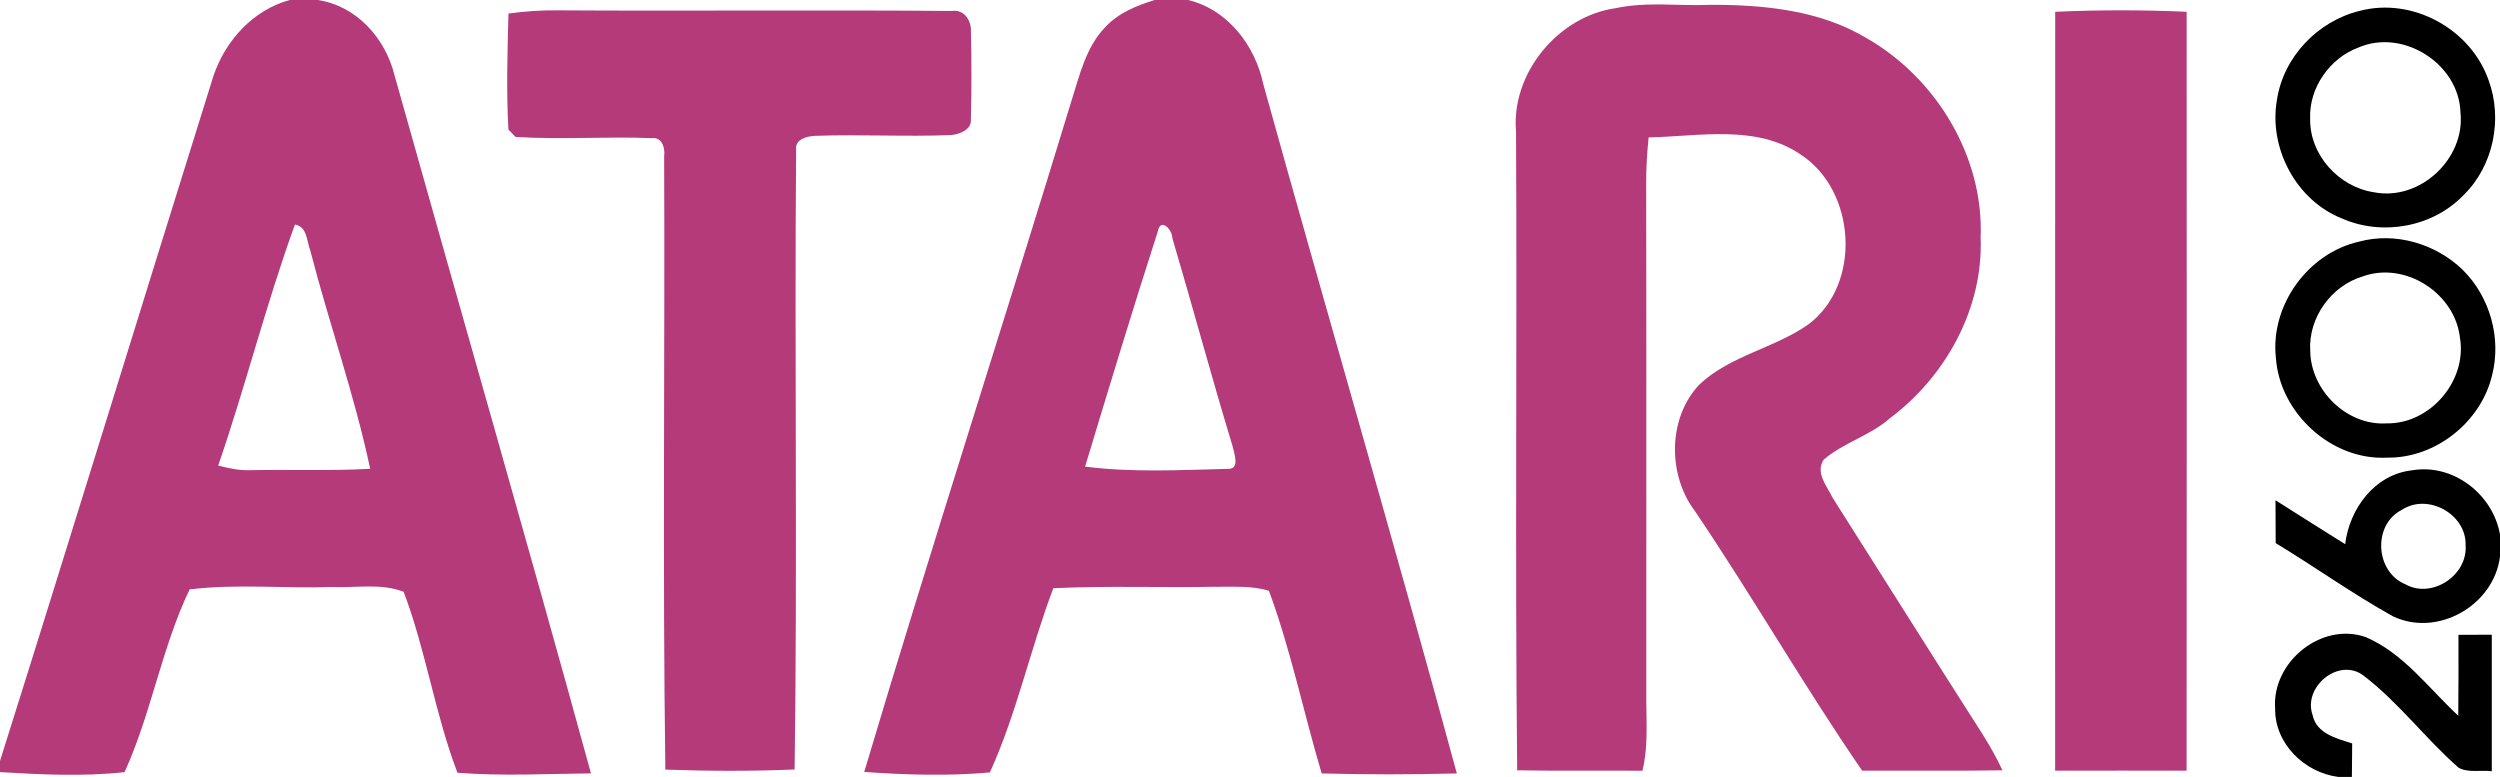
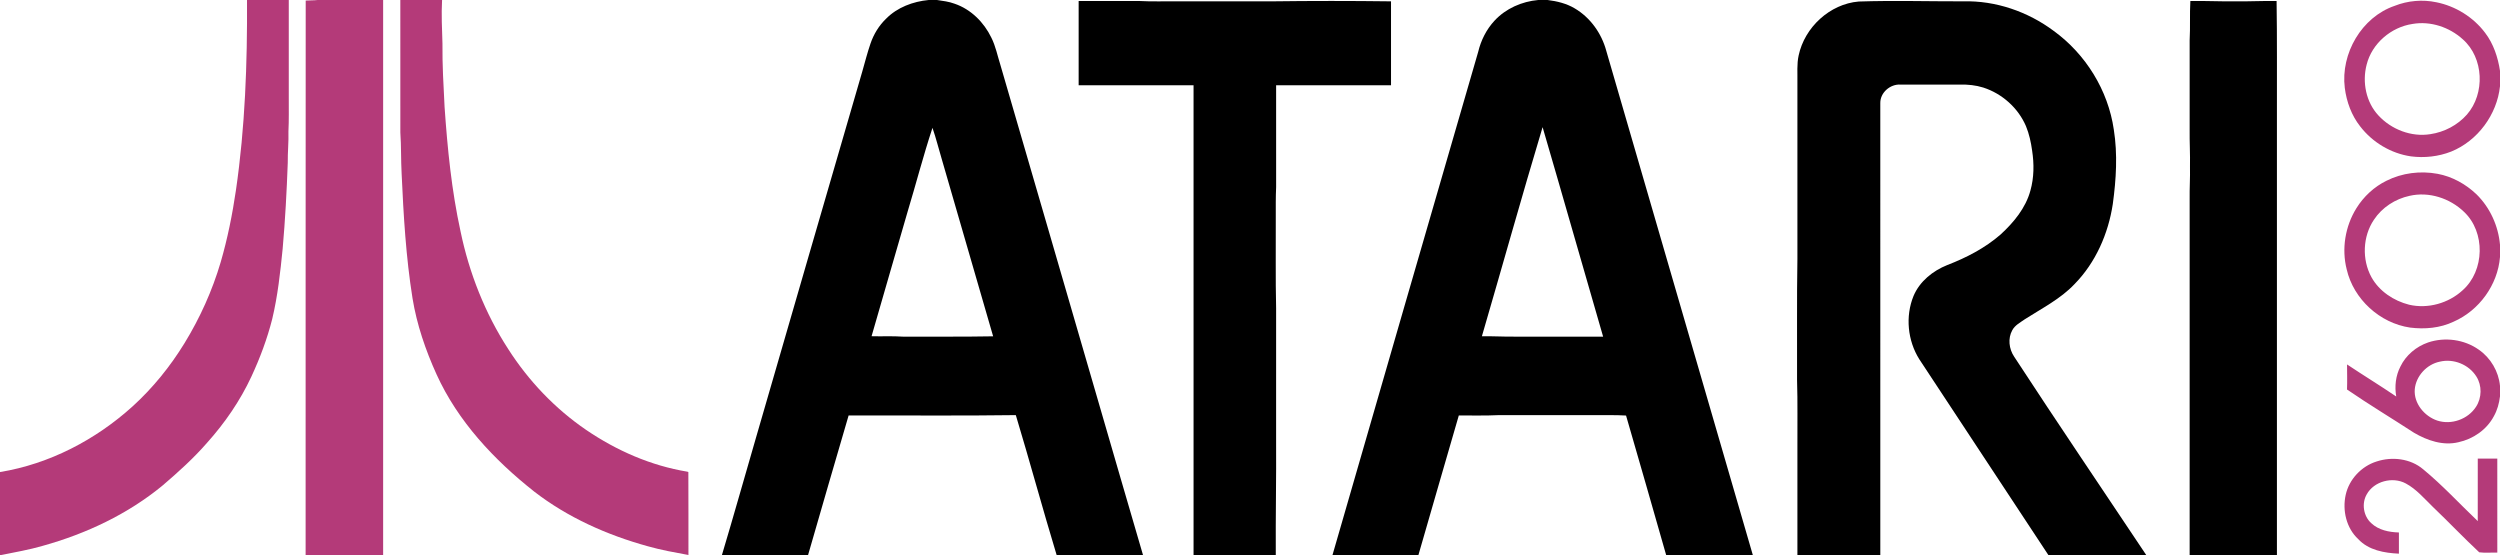
- <svg xmlns="http://www.w3.org/2000/svg" width="399pt" height="124pt" viewBox="0 0 399 124" version="1.1">
+ <svg xmlns="http://www.w3.org/2000/svg" width="2473pt" height="549pt" viewBox="0 0 2473 549" version="1.1">
  <g id="#ffffffff">
</g>
  <g id="#b43a79ff">
-     <path fill="#b43a79" opacity="1.00" d=" M 46.26 0.00 L 50.73 0.00 C 56.91 0.95 61.48 6.07 62.95 11.96 C 73.37 49.13 84.10 86.21 94.32 123.43 C 87.22 123.50 80.09 123.89 73.01 123.33 C 69.43 113.95 67.98 103.85 64.43 94.46 C 60.84 93.03 56.81 93.86 53.03 93.68 C 45.44 93.96 37.80 93.14 30.26 94.07 C 25.80 103.38 24.16 113.84 19.88 123.23 C 13.29 123.96 6.61 123.62 0.00 123.23 L 0.00 121.45 C 11.48 85.03 22.67 48.52 34.08 12.07 C 35.99 6.46 40.42 1.56 46.26 0.00 M 47.07 35.84 C 42.47 48.48 39.21 61.59 34.82 74.31 C 36.51 74.73 38.23 75.12 39.98 75.04 C 46.35 74.92 52.72 75.17 59.08 74.82 C 56.58 63.03 52.52 51.61 49.51 39.94 C 48.93 38.45 49.05 36.17 47.07 35.84 Z" />
-     <path fill="#b43a79" opacity="1.00" d=" M 184.27 0.00 L 189.63 0.00 C 195.97 1.54 200.34 7.28 201.63 13.47 C 211.82 50.15 222.55 86.69 232.51 123.44 C 225.32 123.63 218.13 123.63 210.94 123.44 C 208.06 113.76 206.02 103.78 202.53 94.30 C 199.76 93.43 196.81 93.69 193.96 93.65 C 185.34 93.81 176.72 93.47 168.11 93.88 C 164.43 103.57 162.28 113.86 157.98 123.28 C 151.32 123.88 144.59 123.67 137.93 123.20 C 148.61 87.37 160.13 51.79 171.03 16.02 C 172.32 11.96 173.32 7.54 176.36 4.37 C 178.44 2.09 181.38 0.90 184.27 0.00 M 184.78 36.96 C 180.76 49.41 176.97 61.95 173.18 74.47 C 180.73 75.44 188.41 75.01 196.00 74.83 C 197.96 74.89 196.94 72.27 196.71 71.18 C 193.36 60.16 190.37 49.02 187.10 37.97 C 187.13 36.72 185.21 34.59 184.78 36.96 Z" />
-     <path fill="#b43a79" opacity="1.00" d=" M 241.96 21.03 C 241.14 11.71 248.69 2.58 257.89 1.30 C 262.86 0.23 267.96 0.99 273.00 0.77 C 281.55 0.75 290.53 1.62 298.01 6.15 C 309.06 12.52 316.63 25.04 316.11 37.92 C 316.55 49.21 310.55 60.07 301.63 66.75 C 298.49 69.53 294.26 70.62 291.09 73.33 C 289.66 75.39 291.57 77.57 292.48 79.43 C 300.50 92.06 308.45 104.73 316.51 117.33 C 317.64 119.14 318.69 121.01 319.59 122.94 C 312.13 123.06 304.67 122.97 297.20 123.00 C 287.90 109.46 279.71 95.19 270.51 81.57 C 266.13 75.78 266.16 66.65 271.27 61.32 C 276.20 56.72 283.21 55.58 288.64 51.76 C 297.14 45.35 296.25 30.49 287.44 24.70 C 280.34 19.81 271.18 21.77 263.12 21.93 C 262.88 24.29 262.73 26.65 262.73 29.01 C 262.78 56.66 262.74 84.31 262.75 111.95 C 262.77 115.64 263.03 119.39 262.13 123.01 C 255.46 122.96 248.80 123.06 242.14 122.94 C 241.79 88.97 242.14 54.99 241.96 21.03 Z" />
-     <path fill="#b43a79" opacity="1.00" d=" M 81.15 2.16 C 83.74 1.81 86.35 1.62 88.96 1.65 C 109.96 1.78 130.96 1.57 151.96 1.75 C 153.82 1.46 155.02 3.24 154.96 4.92 C 155.06 9.62 155.08 14.32 154.95 19.01 C 155.12 20.69 153.20 21.40 151.85 21.55 C 144.60 21.85 137.34 21.42 130.09 21.68 C 128.79 21.73 126.86 22.22 127.06 23.90 C 126.79 56.87 127.28 89.85 126.82 122.81 C 119.95 123.10 113.06 123.07 106.19 122.83 C 105.74 90.22 106.13 57.58 106.00 24.96 C 106.18 23.71 105.70 21.85 104.08 22.05 C 96.82 21.75 89.53 22.32 82.28 21.85 C 82.00 21.56 81.43 20.96 81.14 20.67 C 80.80 14.51 80.99 8.33 81.15 2.16 Z" />
-     <path fill="#b43a79" opacity="1.00" d=" M 328.01 1.88 C 334.99 1.57 342.00 1.57 348.99 1.88 C 349.00 42.25 349.02 82.63 348.98 123.00 C 341.99 122.97 335.00 123.01 328.00 123.00 C 328.00 82.62 327.99 42.25 328.01 1.88 Z" />
+     <path fill="#b43a79" opacity="1.00" d=" M 244.34 0.00 L 285.66 0.00 C 285.66 32.00 285.66 64.00 285.66 96.00 C 285.59 107.33 285.91 118.68 285.32 130.00 C 285.64 140.38 284.51 150.72 284.65 161.10 C 283.62 189.43 282.11 217.75 279.61 246.00 C 277.29 269.31 274.73 292.71 269.29 315.54 C 264.30 335.20 257.17 354.27 248.61 372.65 C 237.50 396.50 222.42 418.40 204.87 437.96 C 191.55 453.27 176.46 466.88 161.07 480.05 C 126.49 508.62 85.07 528.05 42.01 540.01 C 28.65 543.91 14.92 546.21 1.31 549.00 L 0.00 549.00 L 0.00 466.95 C 48.88 458.93 94.52 435.14 131.11 402.03 C 151.16 383.83 168.34 362.58 182.49 339.52 C 197.86 314.44 210.05 287.39 218.35 259.17 C 225.14 235.86 229.90 211.99 233.42 187.97 C 242.45 125.76 244.70 62.79 244.34 0.00 Z" />
+     <path fill="#b43a79" opacity="1.00" d=" M 314.13 0.00 L 379.00 0.00 C 379.00 183.00 379.00 366.00 379.00 549.00 L 302.32 549.00 C 302.40 366.18 302.24 183.36 302.40 0.55 C 306.31 0.27 310.24 0.48 314.13 0.00 Z" />
+     <path fill="#b43a79" opacity="1.00" d=" M 396.00 0.00 L 437.30 0.00 C 436.51 14.32 437.25 28.68 437.68 43.00 C 437.49 63.99 438.69 84.94 439.78 105.88 C 442.64 147.15 446.73 188.47 455.58 228.94 C 464.12 270.11 479.83 309.93 502.71 345.26 C 522.78 376.63 548.94 404.17 579.73 425.20 C 609.80 445.69 643.96 460.71 679.99 466.59 C 680.22 466.69 680.69 466.88 680.92 466.97 C 681.11 494.31 680.93 521.66 681.01 549.00 L 680.98 549.00 C 667.48 546.50 653.93 544.10 640.71 540.33 C 600.52 529.23 561.61 511.92 528.50 486.32 C 488.77 454.95 452.92 416.81 431.80 370.26 C 420.94 346.27 412.30 321.09 408.06 295.05 C 401.56 254.35 399.16 213.16 397.30 172.04 C 396.54 158.39 396.97 144.69 396.02 131.05 C 395.98 87.36 396.01 43.68 396.00 0.00 Z" />
+     <path fill="#b43a79" opacity="1.00" d=" M 2368.82 5.76 C 2381.83 0.62 2396.30 -0.65 2410.01 2.23 C 2429.06 6.04 2446.64 16.97 2458.32 32.53 C 2466.59 43.38 2470.95 56.70 2473.00 70.06 L 2473.00 85.31 C 2470.02 113.39 2450.92 139.30 2424.70 149.95 C 2412.13 154.88 2398.22 156.43 2384.86 154.67 C 2365.15 151.80 2346.89 140.84 2334.75 125.11 C 2326.11 114.18 2321.20 100.67 2319.46 86.94 C 2315.24 53.03 2336.11 16.93 2368.82 5.76 M 2386.51 23.68 C 2365.29 26.81 2346.29 42.98 2341.07 63.98 C 2336.57 81.25 2340.40 101.00 2352.75 114.22 C 2365.53 128.09 2385.34 135.76 2404.12 132.71 C 2417.91 130.67 2431.04 123.81 2440.28 113.33 C 2458.42 92.56 2457.06 57.22 2436.14 38.83 C 2422.89 26.83 2404.27 20.61 2386.51 23.68 Z" />
+     <path fill="#b43a79" opacity="1.00" d=" M 2360.73 178.79 C 2376.20 171.01 2394.24 168.80 2411.23 171.94 C 2425.72 174.62 2439.12 182.09 2449.75 192.22 C 2463.15 205.38 2471.34 223.45 2473.00 242.12 L 2473.00 254.27 C 2470.73 281.83 2452.41 307.11 2427.14 318.19 C 2413.78 324.55 2398.57 325.87 2384.03 324.04 C 2354.15 319.65 2328.12 295.95 2321.35 266.45 C 2316.19 246.11 2319.86 223.79 2330.94 206.00 C 2338.11 194.42 2348.47 184.79 2360.73 178.79 M 2383.54 193.72 C 2369.39 196.75 2356.28 205.24 2348.28 217.39 C 2337.14 233.94 2336.30 256.75 2345.84 274.22 C 2353.60 288.18 2367.87 297.56 2383.14 301.44 C 2401.71 305.73 2422.11 299.98 2436.07 287.10 C 2457.88 267.73 2458.72 229.64 2437.42 209.57 C 2423.43 196.07 2402.69 189.30 2383.54 193.72 Z" />
+     <path fill="#b43a79" opacity="1.00" d=" M 2401.87 338.76 C 2418.43 333.18 2437.74 335.74 2452.03 345.92 C 2463.81 354.08 2471.64 367.45 2473.00 381.73 L 2473.00 392.09 C 2472.16 398.95 2470.32 405.75 2466.89 411.79 C 2459.87 425.06 2446.41 434.32 2431.86 437.45 C 2416.68 441.12 2401.00 435.75 2387.95 428.08 C 2365.91 413.74 2343.35 400.17 2321.66 385.29 C 2321.99 377.02 2321.71 368.77 2321.70 360.50 C 2337.80 371.25 2354.33 381.36 2370.36 392.23 C 2368.62 382.22 2369.80 371.61 2374.51 362.55 C 2379.93 351.33 2390.17 342.82 2401.87 338.76 M 2413.53 357.74 C 2400.63 360.33 2389.89 371.86 2388.69 385.02 C 2387.55 398.98 2398.20 411.78 2411.04 416.06 C 2424.96 420.57 2441.36 414.68 2449.29 402.39 C 2455.07 393.57 2455.32 381.32 2449.60 372.40 C 2442.17 360.59 2427.11 354.50 2413.53 357.74 Z" />
+     <path fill="#b43a79" opacity="1.00" d=" M 2350.84 456.53 C 2366.16 451.43 2384.41 453.55 2396.95 464.18 C 2416.15 479.99 2433.00 498.36 2450.99 515.47 C 2451.02 494.87 2450.98 474.27 2451.01 453.67 C 2457.44 453.66 2463.88 453.65 2470.33 453.67 C 2470.35 484.66 2470.32 515.65 2470.34 546.64 C 2464.39 546.46 2458.31 547.11 2452.46 546.34 C 2436.83 531.76 2422.08 516.18 2406.60 501.43 C 2398.10 493.20 2390.31 483.83 2379.73 478.19 C 2366.73 471.26 2348.37 475.96 2341.15 489.04 C 2335.97 497.98 2337.89 510.53 2345.59 517.46 C 2352.86 524.41 2363.27 526.43 2373.00 526.73 C 2372.99 533.71 2372.99 540.69 2373.00 547.68 C 2358.69 547.06 2342.94 544.30 2332.76 533.28 C 2320.98 522.38 2316.96 504.92 2320.35 489.55 C 2323.71 474.17 2335.88 461.24 2350.84 456.53 Z" />
  </g>
  <g id="#000000ff">
-     <path fill="#000000" opacity="1.00" d=" M 376.59 1.74 C 385.00 -0.49 394.32 4.61 397.17 12.78 C 399.48 18.99 397.95 26.51 393.16 31.16 C 388.29 36.24 380.25 37.70 373.83 34.89 C 366.49 32.02 362.05 23.65 363.40 15.94 C 364.43 9.10 369.90 3.37 376.59 1.74 M 376.42 7.58 C 371.82 9.28 368.49 14.04 368.70 18.96 C 368.60 24.72 373.29 29.86 378.91 30.69 C 386.23 32.11 393.49 25.33 392.69 17.93 C 392.45 10.19 383.55 4.51 376.42 7.58 Z" />
-     <path fill="#000000" opacity="1.00" d=" M 376.49 38.57 C 382.30 36.98 388.77 38.91 393.05 43.07 C 397.39 47.36 399.26 53.96 397.74 59.88 C 395.97 67.38 388.68 73.16 380.96 73.04 C 372.07 73.50 363.83 65.91 363.23 57.09 C 362.32 48.76 368.33 40.41 376.49 38.57 M 377.10 44.11 C 372.07 45.61 368.41 50.70 368.71 55.96 C 368.77 62.27 374.54 67.99 380.94 67.57 C 387.89 67.67 393.77 60.75 392.61 53.92 C 391.83 46.81 383.90 41.67 377.10 44.11 Z" />
-     <path fill="#000000" opacity="1.00" d=" M 374.29 86.85 C 374.97 81.19 379.01 75.71 384.97 75.06 C 391.52 73.94 397.88 78.88 399.00 85.31 L 399.00 88.81 C 398.06 96.60 389.02 101.78 381.89 98.35 C 375.47 94.78 369.48 90.48 363.20 86.68 C 363.18 84.40 363.18 82.12 363.17 79.84 C 366.87 82.20 370.58 84.52 374.29 86.85 M 383.32 81.38 C 378.65 83.75 379.07 91.27 383.90 93.25 C 388.11 95.62 393.84 91.85 393.51 87.06 C 393.69 82.07 387.48 78.63 383.32 81.38 Z" />
-     <path fill="#000000" opacity="1.00" d=" M 363.11 113.03 C 362.59 105.67 370.51 99.18 377.60 101.69 C 383.64 104.30 387.63 109.86 392.34 114.23 C 392.39 109.92 392.37 105.62 392.37 101.32 C 394.14 101.31 395.91 101.31 397.69 101.30 C 397.69 108.56 397.69 115.82 397.69 123.09 C 395.95 122.86 393.97 123.38 392.41 122.54 C 387.10 117.89 382.83 112.10 377.20 107.81 C 373.26 104.85 367.50 109.65 369.09 114.12 C 369.71 117.10 372.94 117.86 375.41 118.65 C 375.38 120.43 375.37 122.22 375.36 124.00 L 373.20 124.00 C 367.77 123.29 363.02 118.68 363.11 113.03 Z" />
+     <path fill="#000000" opacity="1.00" d=" M 918.62 0.00 L 926.87 0.00 C 932.74 0.87 938.70 1.58 944.30 3.68 C 960.42 9.15 973.31 22.06 980.63 37.22 C 984.91 45.73 986.71 55.17 989.58 64.19 C 1021.45 173.27 1053.04 282.43 1084.81 391.54 C 1100.18 444.00 1115.16 496.58 1130.65 549.00 L 1045.21 549.00 C 1031.28 503.02 1018.72 456.62 1004.84 410.63 C 949.72 411.43 894.57 410.79 839.44 411.01 C 825.89 456.95 812.69 503.00 799.35 549.00 L 714.14 549.00 C 725.70 510.41 736.58 471.59 747.84 432.91 C 782.94 312.21 817.72 191.42 852.96 70.77 C 855.61 61.51 857.98 52.16 861.11 43.05 C 864.27 33.82 869.49 25.25 876.55 18.48 C 887.62 7.24 903.14 1.49 918.62 0.00 M 922.40 126.48 C 913.26 154.18 905.98 182.45 897.52 210.37 C 885.81 251.13 873.81 291.81 862.15 332.59 C 872.44 332.90 882.74 332.30 893.02 333.00 C 922.82 332.92 952.63 333.23 982.41 332.68 C 965.46 274.32 948.56 215.94 931.64 157.57 C 928.49 147.23 925.99 136.67 922.40 126.48 Z" />
+     <path fill="#000000" opacity="1.00" d=" M 1521.61 0.00 L 1530.85 0.00 C 1540.18 1.16 1549.57 3.43 1557.71 8.29 C 1573.20 17.40 1584.32 33.09 1588.95 50.35 C 1637.25 216.57 1685.60 382.77 1733.88 549.00 L 1648.15 549.00 C 1635.13 502.96 1621.73 457.03 1608.49 411.05 C 1597.66 410.39 1586.81 410.76 1575.97 410.67 C 1544.65 410.66 1513.33 410.68 1482.01 410.66 C 1469.03 411.31 1456.03 410.89 1443.05 410.98 C 1429.63 456.96 1416.44 503.00 1403.11 549.00 L 1318.11 549.00 C 1365.93 383.04 1414.16 217.20 1462.22 51.31 C 1464.95 39.89 1470.38 29.05 1478.40 20.43 C 1489.54 8.40 1505.40 1.46 1521.61 0.00 M 1525.94 125.78 C 1505.26 194.54 1486.01 263.73 1465.88 332.66 C 1476.60 332.42 1487.30 333.14 1498.03 333.00 C 1527.29 333.01 1556.55 332.98 1585.81 333.01 C 1565.74 263.97 1546.14 194.78 1525.94 125.78 Z" />
+     <path fill="#000000" opacity="1.00" d=" M 1067.00 1.00 C 1087.01 1.00 1107.03 1.01 1127.04 0.99 C 1139.01 1.64 1151.01 1.21 1162.99 1.33 C 1194.66 1.33 1226.33 1.34 1258.01 1.33 C 1297.33 0.82 1336.68 0.82 1375.99 1.33 C 1376.01 29.00 1376.00 56.66 1376.00 84.33 C 1338.11 84.34 1300.22 84.33 1262.34 84.34 C 1262.34 117.88 1262.31 151.42 1262.35 184.96 C 1261.89 194.97 1261.99 204.98 1262.00 215.00 C 1262.15 245.00 1261.65 275.02 1262.34 305.01 C 1262.33 348.34 1262.34 391.67 1262.33 435.00 C 1262.57 473.01 1261.78 510.99 1262.00 549.00 L 1180.67 549.00 C 1180.66 394.11 1180.67 239.22 1180.66 84.34 C 1142.78 84.33 1104.89 84.34 1067.00 84.33 C 1066.99 56.56 1067.00 28.78 1067.00 1.00 Z" />
+     <path fill="#000000" opacity="1.00" d=" M 1838.63 1.51 C 1873.06 0.35 1907.54 1.39 1941.99 1.33 C 1974.02 0.44 2005.92 11.48 2031.51 30.56 C 2063.20 53.54 2085.37 89.39 2090.98 128.20 C 2094.85 152.60 2093.31 177.47 2089.98 201.83 C 2085.54 231.15 2073.03 259.73 2052.12 281.04 C 2038.16 295.78 2019.84 304.98 2002.96 315.81 C 1998.50 318.98 1993.23 321.64 1990.55 326.64 C 1986.02 334.73 1987.28 345.10 1992.31 352.67 C 2035.27 418.52 2079.44 483.57 2123.03 549.00 L 2026.22 549.00 C 1983.77 484.39 1941.00 419.98 1898.56 355.35 C 1887.00 336.97 1884.62 312.91 1892.87 292.76 C 1898.93 278.34 1911.94 267.92 1926.20 262.20 C 1945.18 254.89 1963.60 245.37 1979.02 231.94 C 1991.95 220.06 2003.78 205.83 2008.47 188.56 C 2012.09 175.73 2012.20 162.11 2010.18 149.00 C 2009.05 140.74 2007.27 132.49 2004.08 124.77 C 1996.38 106.79 1980.51 92.63 1961.93 86.63 C 1954.53 84.30 1946.72 83.50 1939.00 83.66 C 1919.31 83.67 1899.62 83.67 1879.94 83.66 C 1869.79 83.06 1859.85 91.59 1859.99 101.95 C 1860.02 250.97 1859.99 399.98 1860.00 549.00 L 1778.00 549.00 C 1778.00 513.35 1778.00 477.70 1778.00 442.05 C 1777.85 420.04 1778.35 398.02 1777.65 376.02 C 1777.84 336.02 1777.31 296.00 1778.00 256.02 C 1778.00 197.68 1778.00 139.34 1778.00 81.00 C 1778.18 72.29 1777.33 63.47 1779.21 54.88 C 1785.12 27.04 1810.04 3.91 1838.63 1.51 Z" />
+     <path fill="#000000" opacity="1.00" d=" M 2166.70 1.00 C 2181.45 0.74 2196.19 1.52 2210.95 1.33 C 2224.63 1.53 2238.30 0.75 2252.00 1.00 C 2252.58 38.33 2252.25 75.67 2252.33 113.01 C 2252.33 258.34 2252.33 403.67 2252.33 549.00 L 2166.00 549.00 C 2166.00 431.68 2166.00 314.36 2166.00 197.05 C 2165.84 186.36 2166.58 175.70 2166.33 165.01 C 2166.59 152.67 2165.84 140.35 2166.00 128.02 C 2166.00 98.68 2165.99 69.34 2166.00 40.01 C 2166.73 27.02 2165.95 13.99 2166.70 1.00 Z" />
  </g>
</svg>
